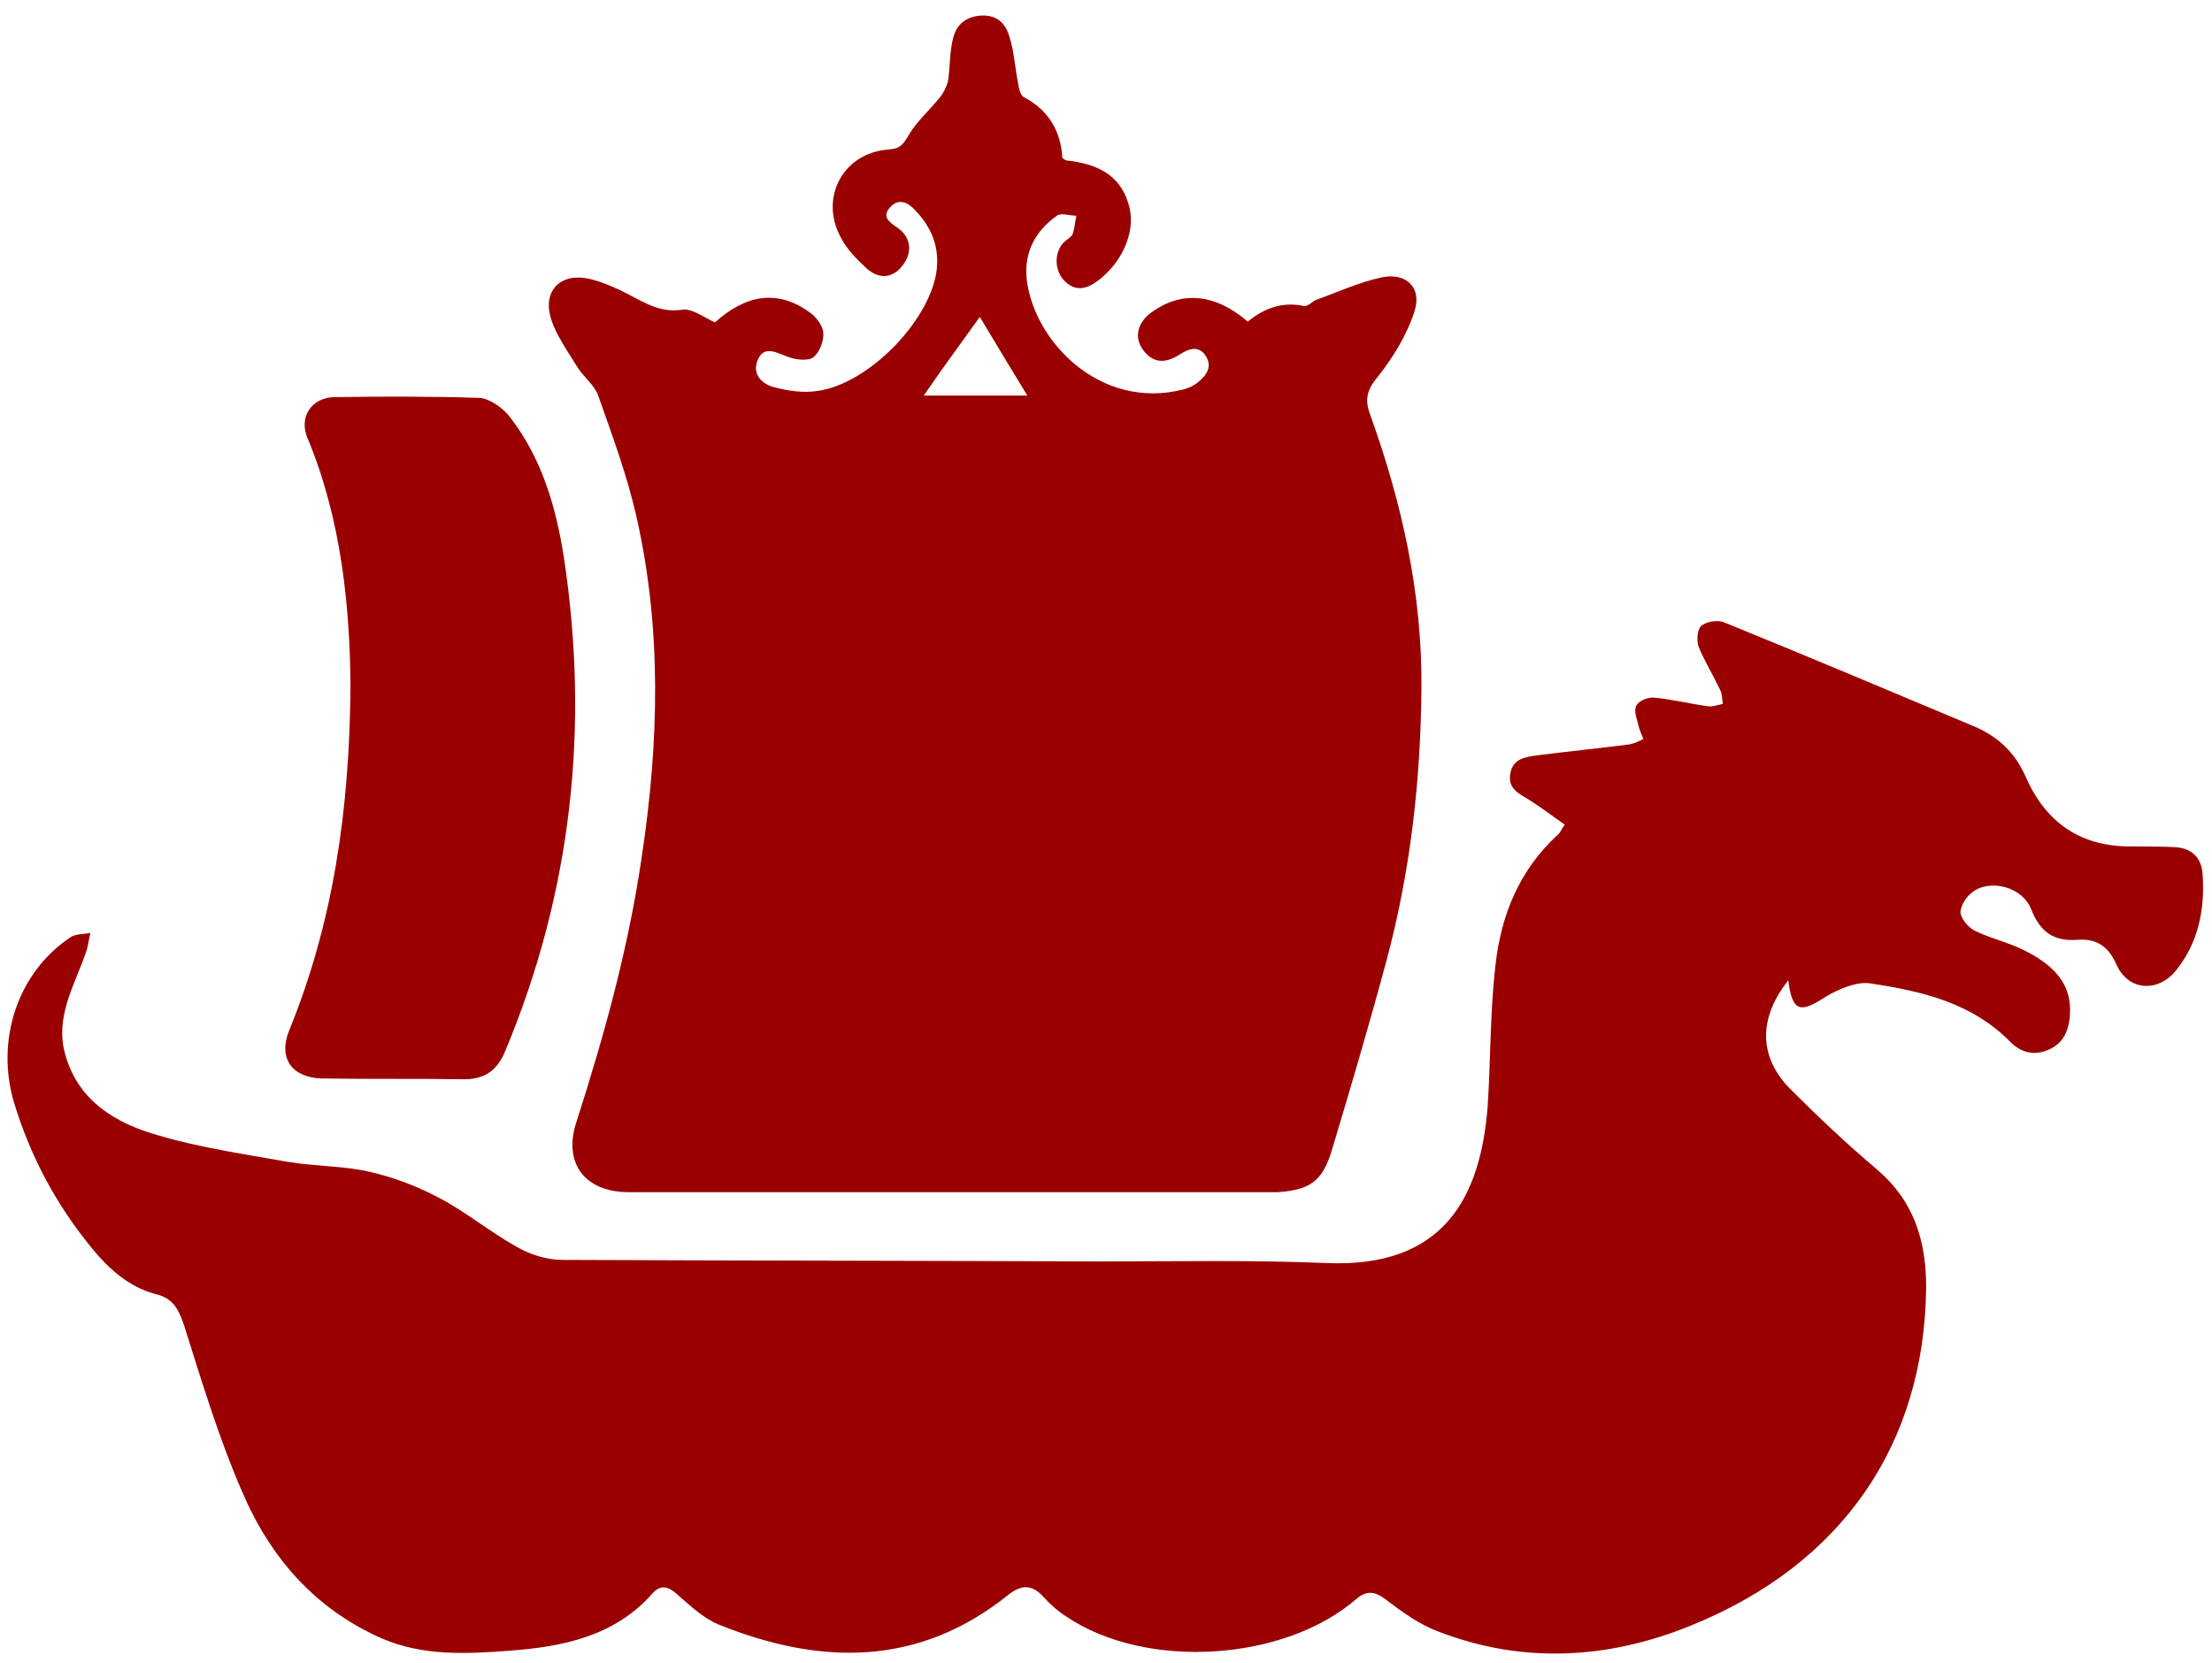
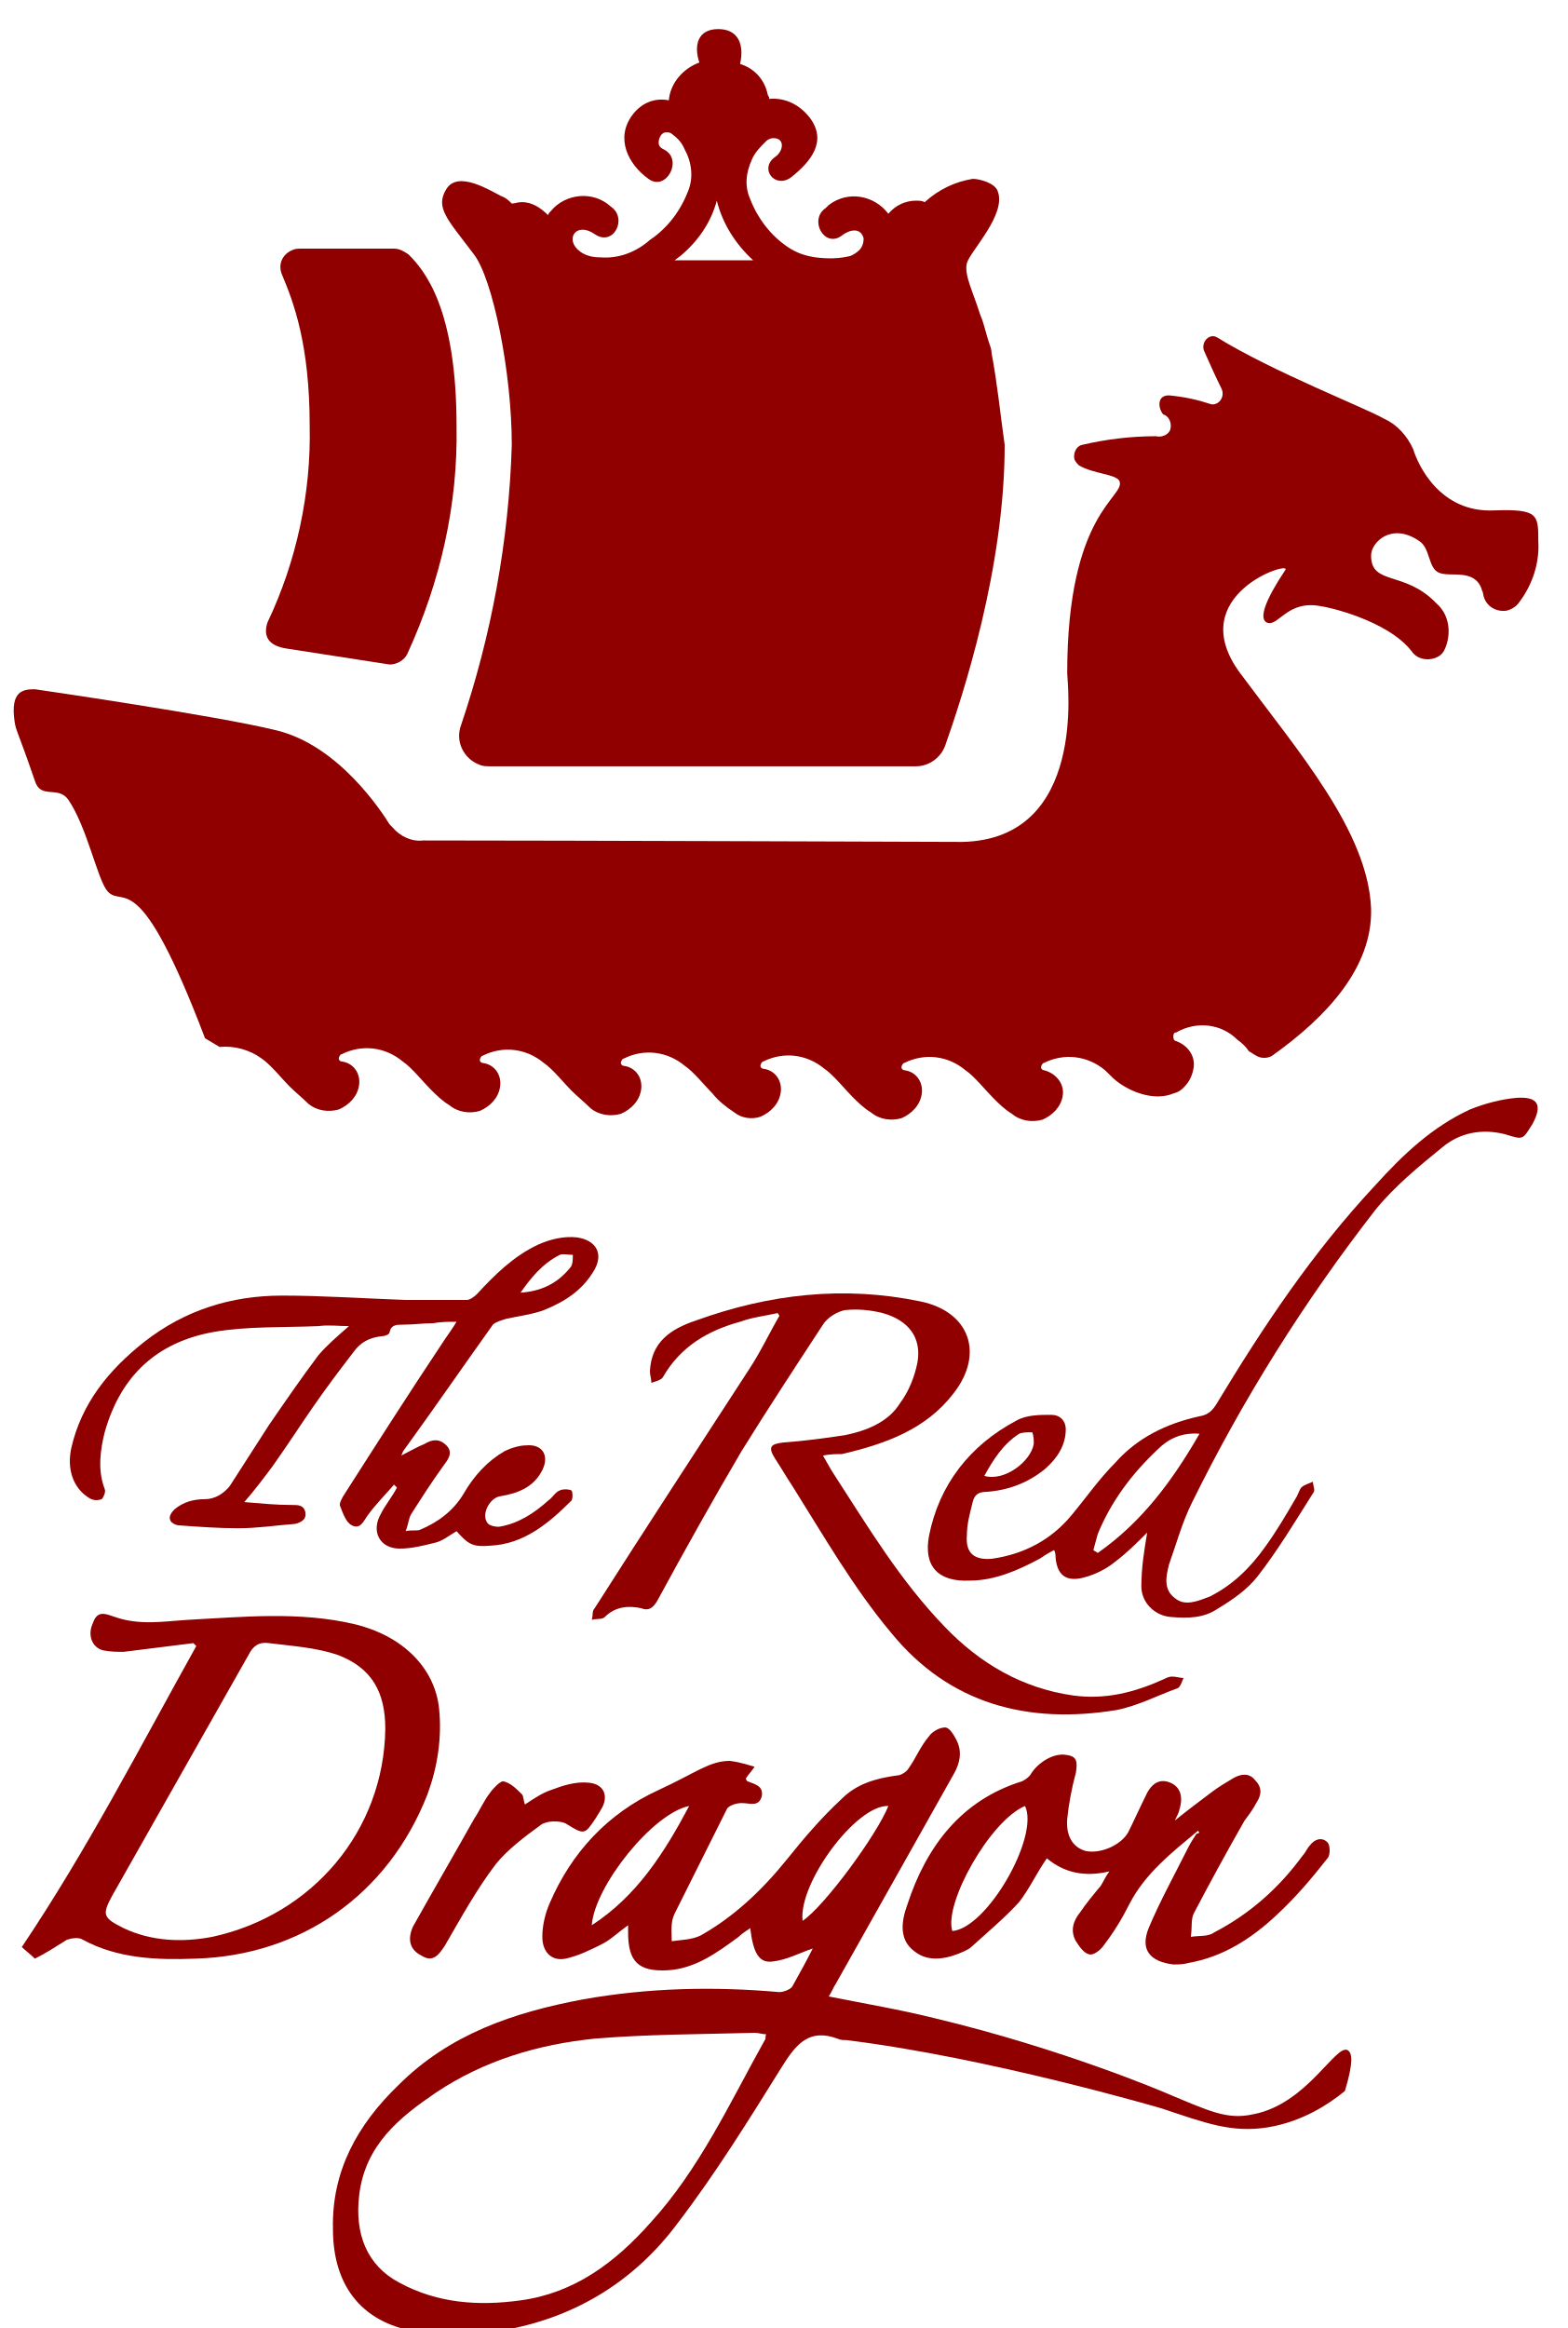
- <svg xmlns="http://www.w3.org/2000/svg" version="1.1" id="Layer_1" x="0px" y="0px" viewBox="0 0 284 213.5" style="enable-background:new 0 0 284 213.5;" xml:space="preserve">
+ <svg xmlns="http://www.w3.org/2000/svg" version="1.1" id="Layer_1" x="0px" y="0px" viewBox="0 0 107.8 160.1" style="enable-background:new 0 0 107.8 160.1;" xml:space="preserve">
  <style type="text/css">
- 	.st0{fill:#9A0000;}
+ 	.st0{fill:#900000;}
</style>
+   <g id="Layer_2_1_">
+     <g id="Layer_1-2">
+       <path class="st0" d="M68.2,24.3c0-0.3-0.1-0.5-0.2-0.8c-0.2-0.6-0.3-1.2-0.6-1.9c-0.5-1.6-1.1-2.7-0.9-3.5s2.8-3.4,2.1-5    c-0.2-0.5-1.2-0.8-1.7-0.8c-1.2,0.2-2.3,0.7-3.3,1.6c-0.2-0.1-0.4-0.1-0.6-0.1c-0.7,0-1.4,0.3-1.9,0.9c-1-1.3-2.8-1.6-4.1-0.6    c-0.1,0.1-0.1,0.1-0.2,0.2c-1.2,0.8-0.1,2.8,1.1,1.9c0.5-0.4,1.3-0.6,1.5,0.2c0,0.3-0.1,0.6-0.3,0.8c-0.2,0.2-0.4,0.3-0.6,0.4    c-0.8,0.2-1.6,0.2-2.4,0.1c-0.7-0.1-1.3-0.3-1.9-0.7c-1.2-0.8-2.1-2-2.6-3.3c-0.4-0.9-0.3-1.8,0.1-2.7c0.2-0.5,0.6-0.9,1-1.3    c0.1-0.1,0.3-0.2,0.5-0.2c0.8,0,0.7,0.9,0.1,1.3c-1.1,0.8,0,2.2,1.1,1.4c1.4-1.1,2.5-2.5,1.3-4.1C55,7.2,54,6.7,52.9,6.8    c0-0.3,0,0-0.1-0.3c-0.2-1-0.9-1.8-1.9-2.1C51.2,3.1,50.8,2,49.4,2c-1.4,0-1.7,1.1-1.3,2.3c-1.1,0.4-2,1.4-2.1,2.6    c-1-0.2-1.9,0.2-2.5,1c-1.2,1.6-0.3,3.4,1.1,4.4c1.2,0.9,2.4-1.3,1.1-2c-0.2-0.1-0.4-0.2-0.4-0.5s0.2-0.7,0.5-0.7    c0.1,0,0.3,0,0.4,0.1c0.4,0.3,0.7,0.6,0.9,1.1c0.5,0.9,0.6,2,0.2,2.9c-0.5,1.3-1.4,2.5-2.6,3.3c-0.9,0.8-2.1,1.3-3.4,1.2    c-0.5,0-1-0.1-1.4-0.4c-1.1-0.8-0.3-2.1,1-1.2s2.3-1.1,1.1-1.9c-1.2-1.1-3.1-0.9-4.1,0.3c-0.1,0.1-0.2,0.2-0.2,0.3    c-0.5-0.5-1.1-0.9-1.8-0.9c-0.3,0-0.5,0.1-0.7,0.1c-0.2-0.2-0.4-0.4-0.7-0.5c-0.8-0.4-3-1.8-3.8-0.5s0.1,2.1,1.9,4.5    c1.3,1.7,2.6,8.1,2.6,13.1c-0.2,6.6-1.4,13.1-3.5,19.3c-0.4,1.1,0.2,2.3,1.3,2.7c0.2,0.1,0.5,0.1,0.8,0.1H63c0.9,0,1.7-0.6,2-1.4    c1.2-3.4,4.1-12.2,4.1-20.7C68.8,28.5,68.6,26.4,68.2,24.3z M49.3,13.8c0.4,1.6,1.3,3,2.5,4.1h-5.4l0.4-0.3    C48,16.6,48.9,15.3,49.3,13.8z" />
+       <path class="st0" d="M80.7,75.2c0.4-0.1,0.6-0.3,0.7-0.4c0.4-0.4,0.6-0.8,0.7-1.4c0.1-0.8-0.4-1.5-1.2-1.8c-0.1,0-0.2-0.1-0.2-0.3    c0-0.1,0-0.3,0.2-0.3c1.4-0.8,3.1-0.6,4.2,0.5c0.3,0.2,0.6,0.5,0.8,0.8c0.2,0.1,0.3,0.2,0.5,0.3c0.3,0.2,0.8,0.2,1.1,0    c3.8-2.7,6.9-6.1,6.8-10.1c-0.2-5.3-5-10.8-9-16.2s3.6-7.8,3.1-7.1c-1.4,2.1-1.8,3.3-1.3,3.6c0.8,0.4,1.4-1.6,3.8-1.1    c0.2,0,4.5,0.9,6.2,3.1c0.4,0.6,1.3,0.7,1.9,0.3c0.3-0.2,0.4-0.5,0.5-0.8c0.3-1,0.1-2.1-0.7-2.8c-2.2-2.3-4.5-1.2-4.5-3.3    c0-0.9,1.4-2.3,3.3-1c0.8,0.5,0.6,1.9,1.4,2.2s2.4-0.3,2.9,1.1c0,0.1,0.1,0.2,0.1,0.3c0.1,0.8,0.8,1.3,1.6,1.2    c0.4-0.1,0.7-0.3,0.9-0.6c0.9-1.2,1.4-2.7,1.3-4.2c0-1.8,0-2.2-3-2.1c-3.8,0.2-5.3-3.2-5.6-4.2c-0.4-0.9-1.1-1.7-2-2.1    c-1.4-0.8-7.6-3.2-11.5-5.6c-0.5-0.3-1.1,0.3-0.9,0.9c0.4,0.9,0.8,1.8,1.2,2.6c0.3,0.6-0.2,1.2-0.7,1.1c-0.9-0.3-1.8-0.5-2.8-0.6    c-0.9-0.1-0.9,0.8-0.5,1.3c0.4,0.1,0.6,0.6,0.5,1s-0.6,0.6-1,0.5c-1.7,0-3.4,0.2-5.1,0.6c-0.4,0.1-0.6,0.6-0.5,1    c0.1,0.2,0.2,0.3,0.3,0.4c1,0.6,2.6,0.6,2.8,1.1c0.4,1.1-3.6,2.1-3.6,13.2c0,0.6,1.4,11.4-7.2,11.6c0,0-27.8-0.1-37.1-0.1    c-0.8,0.1-1.6-0.3-2.1-0.9c-0.1-0.1-0.1-0.1-0.2-0.2c-0.5-0.8-3.5-5.5-7.9-6.5c-4.1-1-16.5-2.8-16.5-2.8c-0.8,0-1.7,0.1-1.4,2.2    c0.1,0.7,0.2,0.6,1.4,4.1C2.8,55,4,54,4.7,55c1.3,1.9,2,5.5,2.7,6.3c1.1,1.2,2.1-2,6.7,10.1l1,0.6c1-0.1,2.1,0.2,2.9,0.8    c0.6,0.4,1.4,1.4,1.9,1.9c0.4,0.4,0.9,0.8,1.3,1.2c0.6,0.5,1.4,0.6,2.1,0.4c0.7-0.3,1.3-0.9,1.4-1.7c0.1-0.8-0.4-1.5-1.2-1.6    c-0.1,0-0.2-0.1-0.2-0.2s0.1-0.3,0.2-0.3c1.4-0.7,3-0.5,4.2,0.5c0.6,0.4,1.4,1.4,1.9,1.9c0.4,0.4,0.8,0.8,1.3,1.1    c0.6,0.5,1.4,0.6,2.1,0.4c0.7-0.3,1.3-0.9,1.4-1.7c0.1-0.8-0.4-1.5-1.2-1.6c-0.1,0-0.2-0.1-0.2-0.2s0.1-0.3,0.2-0.3    c1.4-0.7,3-0.5,4.2,0.5c0.6,0.4,1.4,1.4,1.9,1.9c0.4,0.4,0.9,0.8,1.3,1.2c0.6,0.5,1.4,0.6,2.1,0.4c0.7-0.3,1.3-0.9,1.4-1.7    c0.1-0.8-0.4-1.5-1.2-1.6c-0.1,0-0.2-0.1-0.2-0.2s0.1-0.3,0.2-0.3c1.4-0.7,3-0.5,4.2,0.5c0.6,0.4,1.4,1.4,1.9,1.9    c0.4,0.5,0.9,0.9,1.5,1.3c0.5,0.4,1.2,0.5,1.8,0.3c0.7-0.3,1.3-0.9,1.4-1.7c0.1-0.8-0.4-1.5-1.2-1.6c-0.1,0-0.2-0.1-0.2-0.2    s0.1-0.3,0.2-0.3c1.4-0.7,3-0.5,4.2,0.5c0.6,0.4,1.4,1.4,1.9,1.9c0.4,0.4,0.8,0.8,1.3,1.1c0.6,0.5,1.4,0.6,2.1,0.4    c0.7-0.3,1.3-0.9,1.4-1.7c0.1-0.8-0.4-1.5-1.2-1.6c-0.1,0-0.2-0.1-0.2-0.2s0.1-0.3,0.2-0.3c1.4-0.7,3-0.5,4.2,0.5    c0.6,0.4,1.4,1.4,1.9,1.9c0.4,0.4,0.8,0.8,1.3,1.1c0.6,0.5,1.4,0.6,2.1,0.4c0.7-0.3,1.3-0.9,1.4-1.7c0.1-0.8-0.5-1.5-1.3-1.7    c-0.1,0-0.2-0.1-0.2-0.2s0.1-0.3,0.2-0.3c1.4-0.7,3-0.5,4.2,0.5c0.4,0.4,0.7,0.7,1,0.9C78,75.2,79.5,75.7,80.7,75.2z" />
+       <path class="st0" d="M26.8,45.7l-7.1-1.1c-1.3-0.2-1.6-0.9-1.3-1.8c2-4.2,3-8.9,2.9-13.5c0-5.6-1.1-8.5-1.9-10.4    c-0.3-0.7,0-1.4,0.7-1.7c0.2-0.1,0.4-0.1,0.6-0.1h6.4c0.4,0,0.7,0.2,1,0.4c1.1,1.1,3.3,3.7,3.3,11.8C31.5,34.7,30.3,40,28,45    C27.8,45.4,27.3,45.7,26.8,45.7z" />
+     </g>
+   </g>
  <g>
-     <path class="st0" d="M229.6,125.9c-3.9,4.9-3.8,9.9,0.3,14c3.6,3.6,7.2,7,11.1,10.3c4.7,4,6.3,9.1,6.3,15.1   c-0.2,20.1-10.7,35.6-30.3,43.5c-10.6,4.3-21.6,4.9-32.4,0.7c-2.4-0.9-4.6-2.5-6.7-4.1c-1.3-1-2.4-1.2-3.7-0.1   c-9.3,8.1-27.1,9.2-37.3,2.3c-1.1-0.7-2.1-1.6-3-2.6c-1.4-1.5-2.7-1.5-4.3-0.3c-11.6,9.4-24.3,9.2-37.4,3.9   c-1.9-0.8-3.6-2.4-5.2-3.8c-1.1-1-2.1-1.4-3.2-0.2c-4.9,5.6-11.7,6.9-18.5,7.4c-5.4,0.4-11,0.7-16.3-1.6   c-8.6-3.8-14.3-10.4-17.9-18.8c-3-6.9-5.2-14.2-7.5-21.5c-0.7-2-1.4-3.4-3.6-3.9c-3.4-0.9-6-3.2-8.2-5.9c-4.6-5.6-7.9-11.8-10-18.7   c-2.4-8.1,0.5-16.7,7.2-21.2c0.7-0.5,1.7-0.4,2.6-0.6c-0.2,0.9-0.3,1.8-0.6,2.6c-1.5,4.3-4,8.3-2.6,13.1c1.7,6,6.6,8.8,11.9,10.3   c5.4,1.6,11,2.4,16.6,3.4c3.5,0.6,7.2,0.5,10.6,1.3c3.1,0.7,6.2,1.9,9,3.4c3.4,1.8,6.4,4.3,9.8,6.2c1.7,1,3.9,1.7,5.9,1.7   c23,0.1,45.9,0.1,68.9,0.2c9.7,0,19.4-0.2,29.1,0.2c15.3,0.7,19.9-8.6,20.8-20.1c0.4-6,0.3-12.1,1-18.1c0.7-6.5,3.1-12.3,8-16.8   c0.3-0.2,0.4-0.6,0.9-1.3c-1.6-1.1-3-2.2-4.6-3.2c-1.3-0.8-2.7-1.4-2.4-3.3c0.3-2,2-2.2,3.5-2.4c3.9-0.5,7.9-0.9,11.8-1.4   c0.6-0.1,1.2-0.4,1.8-0.7c-0.2-0.5-0.5-1.1-0.6-1.6c-0.2-0.9-0.7-2-0.3-2.7c0.3-0.6,1.5-1.1,2.3-1c2.3,0.2,4.6,0.8,6.9,1.1   c0.6,0.1,1.3-0.2,1.9-0.3c-0.1-0.6-0.1-1.2-0.3-1.7c-0.9-1.9-2-3.7-2.8-5.6c-0.3-0.8-0.2-2.2,0.3-2.7c0.7-0.6,2.1-0.8,2.9-0.5   c10.8,4.4,21.5,8.9,32.2,13.4c3,1.3,5.2,3.3,6.6,6.5c2.6,5.9,7.1,9,13.7,8.9c1.9,0,3.7,0,5.6,0.1c2.1,0.2,3.3,1.4,3.4,3.6   c0.3,4.5-0.6,8.7-3.4,12.2c-2.3,2.9-6.2,2.7-7.7-0.8c-1.1-2.5-2.8-3.3-5.1-3.1c-3,0.2-4.7-1.1-5.8-3.9c-1.1-2.9-5.3-4-7.6-2.2   c-0.8,0.6-1.5,1.8-1.5,2.6c0.1,0.8,1,1.9,1.8,2.3c2,1,4.3,1.5,6.3,2.5c4.7,2.3,6.4,5.1,5.9,9c-0.3,1.9-1.1,3.2-2.9,3.9   c-1.8,0.7-3.4,0.2-4.7-1.1c-4.9-5-11.3-6.5-17.9-7.5c-1.8-0.3-4.1,0.7-5.8,1.7C231.1,130.2,230.1,129.9,229.6,125.9z" />
-     <path class="st0" d="M91.8,41.4c4-3.6,8-4.2,12-1.4c0.9,0.6,1.8,1.7,1.9,2.7c0.1,1.1-0.5,2.6-1.3,3.2c-0.7,0.5-2.3,0.3-3.3-0.1   c-1.4-0.5-3-1.5-3.8,0.4c-0.8,1.8,0.5,3.1,2,3.5c1.8,0.5,3.9,0.8,5.7,0.5c6.4-0.9,14.1-8.7,15.2-15.1c0.5-3.2-0.5-5.8-2.7-8.1   c-0.9-1-2.1-1.6-3.2-0.4c-1.2,1.3,0,2,1,2.7c1.7,1.2,1.9,3.2,0.5,4.9c-1.2,1.5-2.9,1.7-4.5,0.3c-1.3-1.2-2.6-2.5-3.4-4.1   c-2.7-5.1,0.4-10.8,6.2-11.2c1.5-0.1,1.9-0.7,2.6-1.9c1-1.7,2.6-3.1,3.9-4.7c0.5-0.6,0.9-1.4,1.1-2.1c0.3-1.9,0.2-3.9,0.7-5.7   c0.4-1.6,1.6-2.7,3.6-2.8c2-0.1,3.1,1,3.6,2.7c0.6,1.9,0.7,3.9,1.1,5.9c0.1,0.7,0.3,1.7,0.8,1.9c3.2,1.7,4.7,4.4,4.9,7.8   c0.2,0.1,0.4,0.3,0.5,0.3c4.7,0.5,7.2,2.4,8.1,6c0.8,3.2-0.9,7.1-4.1,9.5c-1.4,1-2.8,1.4-4.2,0c-1.3-1.3-1.4-3.5-0.2-4.9   c0.4-0.4,1-0.7,1.2-1.1c0.3-0.8,0.3-1.6,0.5-2.4c-0.9,0-2-0.4-2.5,0c-2.7,1.9-4.2,4.6-3.9,8c0.8,7.9,9.3,17.1,20.2,14.3   c0.7-0.2,1.3-0.5,1.8-0.9c1.1-0.9,1.9-2,1-3.4c-0.9-1.4-2.2-0.9-3.3-0.2c-1.7,1.1-3.3,1.3-4.7-0.5c-1.2-1.6-0.8-3.4,0.8-4.7   c3.9-3,8.3-2.7,12.6,1c2.1-1.7,4.4-2.6,7.2-2c0.5,0.1,1.1-0.6,1.6-0.8c2.8-1,5.6-2.3,8.5-2.9c3.1-0.6,5.1,1.4,4.1,4.4   c-1,3.1-2.8,6-4.8,8.5c-1.3,1.6-1.6,2.8-0.9,4.7c4.1,11.4,6.7,23,6.6,35.2c-0.1,11.8-1.4,23.5-4.5,35c-2.2,8.2-4.6,16.3-7,24.3   c-1.2,4-2.8,5.1-6.9,5.4c-0.7,0-1.4,0-2.1,0c-26.8,0-53.5,0-80.3,0c-0.4,0-0.8,0-1.2,0c-5.5-0.1-8.2-3.8-6.5-9   c3.6-11.2,6.7-22.4,8.4-34.1c2.2-14.6,2.6-29.2-0.7-43.7c-1.2-5.3-3.1-10.4-4.9-15.5c-0.5-1.4-1.9-2.4-2.7-3.7   c-1.2-2-2.7-4-3.4-6.3c-1-3.5,1.3-5.8,4.9-5c1.4,0.3,2.8,0.9,4.1,1.5c2.5,1.2,4.7,2.9,7.7,2.5C88.8,39.5,90.2,40.7,91.8,41.4z    M131.9,50.8c-2.2-3.6-4.3-7.1-6.1-10.1c-2.3,3.2-4.8,6.6-7.2,10.1C123,50.8,127.5,50.8,131.9,50.8z" />
-     <path class="st0" d="M45,87.9c-0.1-9.8-1.1-21-5.5-31.6C38.3,53.6,40,51,43,51c6.2-0.1,12.4-0.1,18.6,0.1c1.3,0.1,3,1.3,3.9,2.5   c4.1,5.3,5.9,11.6,6.9,18c3.3,21.8,1,42.9-7.5,63.3c-1.1,2.7-2.8,3.8-5.7,3.7c-6-0.1-11.9,0-17.9-0.1c-3.8-0.1-5.6-2.6-4.2-6.1   C42.7,118.7,44.9,104.3,45,87.9z" />
+     <path class="st0" d="M51.9,121.5c-0.2,0.3-0.4,0.5-0.6,0.8c0,0.1,0.1,0.2,0.1,0.2c0.5,0.2,1.1,0.3,1,1c-0.2,0.8-0.8,0.5-1.4,0.5   c-0.4,0-0.9,0.2-1,0.4c-1.2,2.4-2.4,4.8-3.6,7.2c-0.3,0.6-0.2,1.3-0.2,1.9c0.7-0.1,1.4-0.1,2-0.4c2.3-1.3,4.2-3.1,5.9-5.2   c1.2-1.5,2.4-2.9,3.8-4.2c1-1,2.3-1.4,3.8-1.6c0.3,0,0.7-0.3,0.8-0.5c0.5-0.7,0.8-1.5,1.4-2.2c0.2-0.3,0.7-0.6,1.1-0.6   c0.3,0,0.6,0.5,0.8,0.9c0.4,0.8,0.2,1.6-0.2,2.3c-2.7,4.8-5.4,9.6-8.1,14.4c-0.2,0.3-0.3,0.6-0.5,0.9c2.5,0.5,4.9,0.9,7.3,1.5   c8.8,2.1,15.8,5.1,15.8,5.1c3.1,1.3,4.3,1.9,6.1,1.5c3.7-0.7,5.7-4.9,6.5-4.4c0.3,0.2,0.4,0.8-0.2,2.8c-1.1,0.9-2.9,2.1-5.3,2.5   c-2.5,0.4-4.3-0.3-7.3-1.3c0,0-11.9-3.5-21.7-4.7c-0.2,0-0.4,0-0.6-0.1c-1.9-0.7-2.8,0.3-3.8,1.9c-2.3,3.7-4.6,7.4-7.2,10.8   c-2.9,3.9-6.9,6.4-11.7,7.3c-1.9,0.3-4,0.4-5.9,0.2c-4-0.5-6.1-3.1-6.1-7.1c-0.1-4,1.7-7.2,4.5-9.9c3.5-3.5,7.9-5,12.7-5.9   c4.5-0.8,9-0.9,13.5-0.5c0.3,0,0.8-0.2,0.9-0.4c0.5-0.9,1-1.8,1.4-2.6c-0.9,0.3-1.8,0.8-2.8,0.9c-0.9,0.1-1.3-0.6-1.5-2.3   c-0.3,0.2-0.6,0.4-0.8,0.6c-1.5,1.1-3,2.2-4.9,2.3c-2,0.1-2.7-0.6-2.7-2.6c0-0.1,0-0.2,0-0.5c-0.7,0.5-1.2,1-1.8,1.3   c-0.8,0.4-1.6,0.8-2.5,1c-1,0.2-1.6-0.5-1.6-1.5c0-0.8,0.2-1.6,0.5-2.3c1.5-3.5,4-6.2,7.5-7.8c2.6-1.2,3.5-2,4.9-2   C51,121.2,51.5,121.4,51.9,121.5z M52.7,139.9c-0.3,0-0.5-0.1-0.8-0.1c-3.7,0.1-7.4,0.1-11,0.4c-3.9,0.4-7.6,1.5-10.9,3.7   c-2.5,1.7-4.9,3.6-5.3,7.1c-0.3,2.6,0.5,4.8,2.8,6c2.6,1.4,5.4,1.6,8.3,1.2c3.7-0.5,6.5-2.6,8.9-5.3c3.4-3.7,5.5-8.3,7.9-12.6   C52.7,140.2,52.6,140.1,52.7,139.9z M47.4,124.2c-2.5,0.5-6.5,5.5-6.7,8.2C43.8,130.4,45.7,127.4,47.4,124.2z M61.1,124.2   c-2.2-0.1-6.2,5.3-5.9,7.9C56.7,131.1,60.3,126.2,61.1,124.2z" />
+     <path class="st0" d="M16.8,103.3c1.2,0.1,2.2,0.2,3.3,0.2c0.4,0,0.8,0,0.9,0.5s-0.3,0.7-0.7,0.8c-1.3,0.1-2.6,0.3-3.9,0.3   c-1.4,0-2.7-0.1-4.1-0.2c-0.2,0-0.6-0.2-0.6-0.4c-0.1-0.2,0.1-0.5,0.3-0.7c0.6-0.5,1.3-0.7,2.1-0.7c0.7,0,1.3-0.4,1.7-0.9   c0.9-1.4,1.8-2.8,2.7-4.2c1.1-1.6,2.2-3.2,3.4-4.8c0.6-0.7,1.3-1.3,2.1-2c-0.7,0-1.4-0.1-2.1,0c-2.4,0.1-4.9,0-7.2,0.4   c-3.9,0.7-6.4,3-7.5,6.9c-0.3,1.2-0.5,2.6,0,3.9c0.1,0.2-0.1,0.6-0.2,0.7c-0.3,0.1-0.6,0.1-0.9-0.1c-1.1-0.7-1.5-2-1.2-3.4   c0.7-3.1,2.6-5.4,5-7.3c2.8-2.2,6-3.2,9.5-3.2c2.8,0,5.7,0.2,8.5,0.3c1.4,0,2.8,0,4.2,0c0.2,0,0.5-0.2,0.7-0.4   c1.2-1.3,2.5-2.6,4.2-3.4c0.9-0.4,1.8-0.6,2.7-0.5c1.3,0.2,1.8,1.1,1.2,2.2c-0.8,1.4-2,2.2-3.5,2.8c-0.8,0.3-1.7,0.4-2.6,0.6   c-0.3,0.1-0.7,0.2-0.9,0.4c-2,2.8-4,5.7-6.1,8.6c-0.1,0.1-0.1,0.2-0.2,0.4c0.6-0.3,1.1-0.6,1.6-0.8c0.5-0.3,1-0.4,1.5,0.1   s0.1,1-0.2,1.4c-0.8,1.1-1.5,2.2-2.2,3.3c-0.2,0.3-0.2,0.7-0.4,1.2c0.4-0.1,0.8,0,1-0.1c1.2-0.5,2.3-1.3,3-2.5   c0.7-1.2,1.6-2.2,2.8-2.9c0.4-0.2,1-0.4,1.5-0.4c1.1-0.1,1.6,0.7,1.1,1.7c-0.6,1.2-1.7,1.6-2.9,1.8c-0.7,0.1-1.3,1.2-0.9,1.8   c0.1,0.2,0.5,0.3,0.8,0.3c1.3-0.2,2.4-0.9,3.4-1.8c0.3-0.2,0.5-0.6,0.8-0.7c0.2-0.1,0.6-0.1,0.8,0c0.1,0.1,0.1,0.6,0,0.7   c-1.6,1.6-3.3,3-5.6,3.1c-1.2,0.1-1.5-0.1-2.3-1c-0.5,0.3-1,0.7-1.5,0.8c-0.8,0.2-1.6,0.4-2.4,0.4c-1.4,0-2-1.2-1.3-2.4   c0.3-0.6,0.8-1.2,1.1-1.8c-0.1-0.1-0.1-0.1-0.2-0.2c-0.6,0.7-1.3,1.4-1.8,2.1c-0.3,0.4-0.5,1-1.1,0.7c-0.4-0.2-0.6-0.8-0.8-1.3   c-0.1-0.2,0.1-0.5,0.2-0.7c2.3-3.6,4.6-7.2,7-10.8c0.2-0.3,0.5-0.7,0.8-1.2c-0.6,0-1.1,0-1.6,0.1c-0.7,0-1.4,0.1-2.1,0.1   c-0.4,0-0.8,0-0.9,0.5c0,0.2-0.4,0.3-0.6,0.3c-0.8,0.1-1.4,0.4-1.9,1.1c-1,1.3-1.9,2.5-2.8,3.8s-1.8,2.7-2.8,4.1   C18.1,101.7,17.5,102.5,16.8,103.3z M35.8,88.9c1.4-0.1,2.5-0.6,3.4-1.7c0.2-0.2,0.2-0.6,0.2-0.9c-0.3,0-0.7-0.1-0.9,0   C37.3,86.9,36.5,87.9,35.8,88.9z" />
+     <path class="st0" d="M56.6,100.1c0.3,0.5,0.5,0.9,0.7,1.2c2.4,3.7,4.6,7.4,7.7,10.6c2.4,2.5,5.3,4.2,8.8,4.7   c2.2,0.3,4.2-0.2,6.2-1.1c0.2-0.1,0.4-0.2,0.6-0.2c0.3,0,0.6,0.1,0.8,0.1c-0.1,0.2-0.2,0.6-0.4,0.7c-1.4,0.5-2.7,1.2-4.2,1.5   c-6.1,1-11.5-0.4-15.5-5.3c-2.6-3.1-4.6-6.6-6.8-10.1c-0.4-0.6-0.8-1.3-1.2-1.9c-0.5-0.8-0.3-1,0.6-1.1c1.4-0.1,2.9-0.3,4.2-0.5   c1.5-0.3,3-0.9,3.8-2.2c0.6-0.8,1-1.8,1.2-2.8c0.3-1.7-0.6-2.9-2.4-3.4c-0.8-0.2-1.7-0.3-2.6-0.2c-0.5,0.1-1.2,0.5-1.5,1   c-1.9,2.9-3.8,5.8-5.6,8.7c-2,3.4-3.9,6.8-5.8,10.3c-0.3,0.5-0.6,0.7-1.1,0.5c-0.9-0.2-1.8-0.1-2.5,0.6c-0.2,0.2-0.6,0.1-0.9,0.2   c0.1-0.3,0-0.6,0.2-0.8c3.5-5.5,7.1-11,10.6-16.4c0.8-1.2,1.4-2.5,2.1-3.7c0-0.1-0.1-0.1-0.1-0.2c-0.9,0.2-1.8,0.3-2.6,0.6   c-2.2,0.6-4.1,1.7-5.3,3.8c-0.1,0.2-0.5,0.3-0.8,0.4c0-0.3-0.1-0.5-0.1-0.8c0.1-2,1.4-2.9,3.2-3.5c5-1.8,10.1-2.4,15.4-1.3   c3.4,0.7,4.4,3.6,2.3,6.3c-1.9,2.5-4.7,3.5-7.7,4.2C57.5,100,57.1,100,56.6,100.1z" />
+     <path class="st0" d="M2.4,134.7c-0.3-0.3-0.7-0.6-0.9-0.8c4.5-6.7,8.1-13.7,12-20.7c-0.1-0.1-0.1-0.1-0.2-0.2   c-1.6,0.2-3.2,0.4-4.8,0.6c-0.4,0-0.9,0-1.4-0.1c-0.8-0.2-1.1-1.1-0.7-1.9c0.3-0.9,0.9-0.6,1.5-0.4c1.7,0.6,3.4,0.3,5,0.2   c3.8-0.2,7.7-0.6,11.5,0.3c3.3,0.8,5.5,3,5.8,5.8c0.2,2-0.1,4-0.8,5.9c-2.7,6.9-8.7,11.1-16,11.3c-2.6,0.1-5.3,0-7.7-1.3   c-0.3-0.2-0.8-0.1-1.1,0C3.8,133.9,3.2,134.3,2.4,134.7z M26.5,118.9c0-2.5-0.9-4.2-3.3-5.1c-1.5-0.5-3.1-0.6-4.7-0.8   c-0.7-0.1-1.1,0.2-1.4,0.8c-3.1,5.5-6.3,11.1-9.4,16.6c-0.7,1.3-0.6,1.5,0.8,2.2c1.9,0.9,4,1,6.1,0.6   C21.5,131.7,26.4,125.9,26.5,118.9z" />
+     <path class="st0" d="M78.9,105.4c-0.7,0.7-1.4,1.4-2.2,2c-0.6,0.5-1.4,0.9-2.2,1.1c-1.2,0.3-1.8-0.2-1.9-1.4c0-0.1,0-0.3-0.1-0.5   c-0.4,0.2-0.7,0.4-1,0.6c-1.5,0.8-3.1,1.5-4.8,1.5c-2.2,0.1-3.2-1-2.8-3.1c0.7-3.5,2.8-6.2,6-7.9c0.7-0.4,1.6-0.4,2.4-0.4   c0.6,0,1,0.4,1,1c0,1.1-0.6,2-1.4,2.7c-1.2,1-2.6,1.5-4.1,1.6c-0.6,0-0.8,0.3-0.9,0.7c-0.2,0.8-0.4,1.5-0.4,2.3   c-0.1,1.2,0.5,1.7,1.7,1.6c2.2-0.3,4.1-1.3,5.5-3c1-1.2,1.9-2.5,3-3.6c1.5-1.7,3.5-2.7,5.8-3.2c0.6-0.1,0.9-0.4,1.2-0.9   c3.2-5.3,6.6-10.4,10.9-15c1.9-2.1,3.9-4,6.5-5.2c1-0.4,2.1-0.7,3.2-0.8c1.5-0.1,1.8,0.5,1.1,1.8c-0.7,1.1-0.6,1.1-1.9,0.7   c-1.6-0.4-3.1-0.1-4.3,0.9c-1.6,1.3-3.3,2.7-4.6,4.3c-4.9,6.3-9.1,13-12.6,20.1c-0.7,1.4-1.1,2.9-1.6,4.3c-0.2,0.8-0.4,1.7,0.4,2.3   c0.7,0.6,1.6,0.2,2.4-0.1c1.6-0.8,2.8-2,3.8-3.4c0.8-1.1,1.5-2.3,2.2-3.5c0.1-0.2,0.2-0.5,0.3-0.6c0.2-0.2,0.6-0.3,0.8-0.4   c0,0.3,0.2,0.6,0,0.8c-1.2,1.9-2.4,3.9-3.8,5.7c-0.7,0.9-1.7,1.6-2.7,2.2c-1,0.7-2.1,0.7-3.3,0.6c-1.1-0.1-2-1-2-2.1   C78.5,107.8,78.7,106.6,78.9,105.4z M82.5,98.6c-1.3-0.1-2.2,0.4-2.9,1.1c-1.8,1.7-3.2,3.6-4.1,5.8c-0.1,0.4-0.2,0.7-0.3,1.1   c0.1,0.1,0.2,0.1,0.3,0.2C78.5,104.7,80.6,101.9,82.5,98.6z M67.7,101.5c1.4,0.4,3.2-1,3.4-2.2c0-0.3,0-0.5-0.1-0.8   c-0.3,0-0.7,0-0.9,0.1C69,99.3,68.3,100.4,67.7,101.5z" />
+     <path class="st0" d="M82.4,125.9c-1.8,1.5-3.6,2.9-4.7,5c-0.5,1-1.1,2-1.8,2.9c-0.2,0.3-0.7,0.7-1,0.6c-0.4-0.1-0.7-0.6-0.9-0.9   c-0.4-0.7-0.2-1.4,0.3-2c0.4-0.6,0.9-1.2,1.4-1.8c0.2-0.3,0.3-0.6,0.6-1c-1.7,0.4-3.1,0.1-4.3-0.9c-0.7,1-1.2,2.1-1.9,3   c-1,1.1-2.2,2.1-3.3,3.1c-0.1,0.1-0.3,0.2-0.5,0.3c-1.1,0.5-2.4,0.8-3.4,0c-1.1-0.8-0.9-2.1-0.5-3.2c1.3-4,3.7-7.2,7.9-8.5   c0.2-0.1,0.5-0.3,0.6-0.5c0.5-0.8,1.6-1.5,2.5-1.3c0.7,0.1,0.7,0.5,0.6,1.2c-0.3,1.1-0.5,2.2-0.6,3.2c-0.1,1.3,0.5,2,1.3,2.2   c1,0.2,2.4-0.4,2.9-1.3c0.4-0.8,0.8-1.7,1.2-2.5c0.4-0.9,1-1.2,1.7-0.9c0.7,0.3,0.9,1,0.6,1.9c0,0.1-0.1,0.3-0.3,0.7   c1-0.8,1.8-1.4,2.6-2c0.4-0.3,0.9-0.6,1.4-0.9s1.1-0.4,1.5,0.1c0.5,0.5,0.5,1,0.1,1.6c-0.2,0.4-0.5,0.8-0.8,1.2   c-1.2,2.1-2.4,4.3-3.5,6.4c-0.2,0.4-0.1,1-0.2,1.6c0.6-0.1,1.2,0,1.6-0.3c2.5-1.3,4.5-3.1,6.1-5.3c0.2-0.2,0.3-0.5,0.5-0.7   c0.3-0.4,0.8-0.6,1.2-0.2c0.2,0.2,0.2,0.9,0,1.1c-1.1,1.4-2.2,2.7-3.5,3.9c-1.7,1.6-3.7,2.9-6.1,3.3c-0.3,0.1-0.7,0.1-1,0.1   c-1.6-0.2-2.3-1-1.7-2.5c0.8-1.9,1.8-3.7,2.7-5.5c0.2-0.4,0.4-0.7,0.6-1C82.5,126.1,82.5,126,82.4,125.9z M70.5,124.2   c-2.4,1-5.6,6.7-5,8.6C67.9,132.6,71.5,126.3,70.5,124.2z" />
+     <path class="st0" d="M36.1,124.1c0.6-0.4,1.2-0.8,1.8-1c0.8-0.3,1.7-0.6,2.6-0.5c1.1,0.1,1.4,1,0.8,1.9c-0.1,0.2-0.2,0.3-0.3,0.5   c-0.8,1.2-0.8,1.2-2.1,0.4c-0.4-0.2-1.3-0.2-1.7,0.1c-1.1,0.8-2.3,1.7-3.1,2.7c-1.3,1.7-2.4,3.7-3.5,5.6c-0.4,0.6-0.8,1.2-1.6,0.7   c-0.8-0.4-1-1.1-0.6-2c1.4-2.5,2.8-4.9,4.2-7.4c0.4-0.6,0.7-1.3,1.1-1.8c0.2-0.3,0.7-0.8,0.9-0.8c0.5,0.1,0.9,0.5,1.3,0.9   C36,123.5,36,123.8,36.1,124.1z" />
  </g>
</svg>
